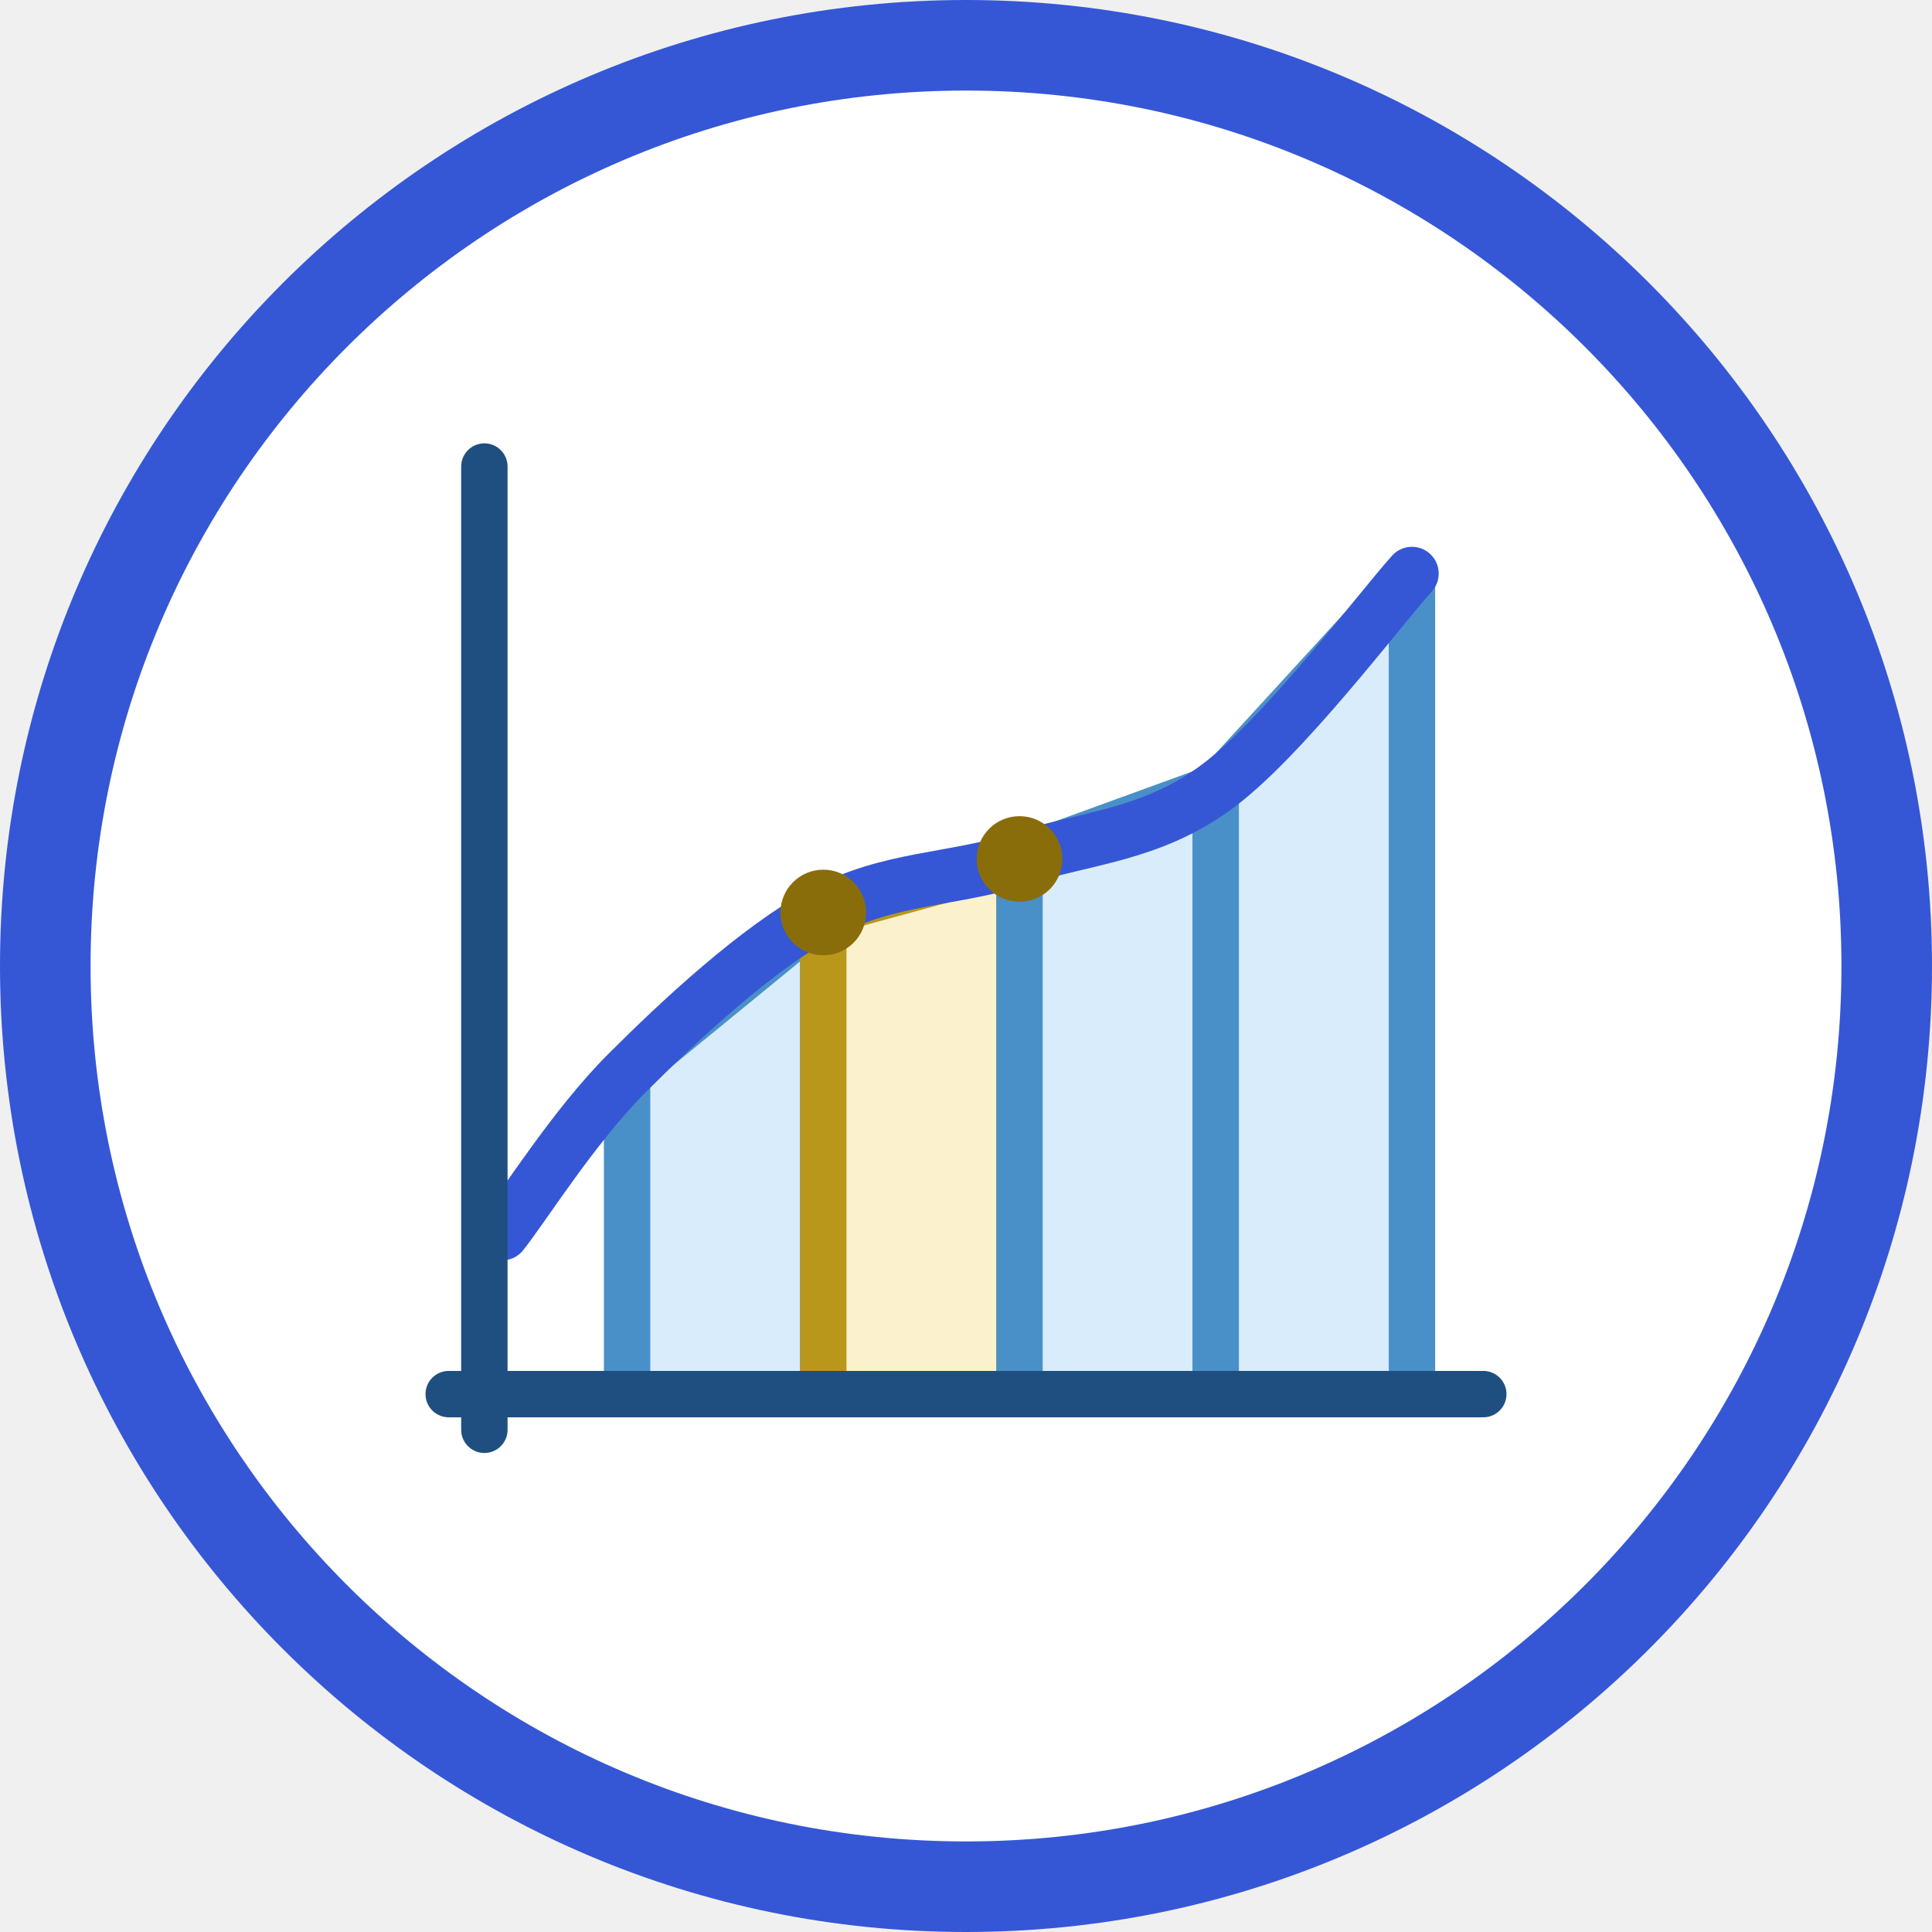
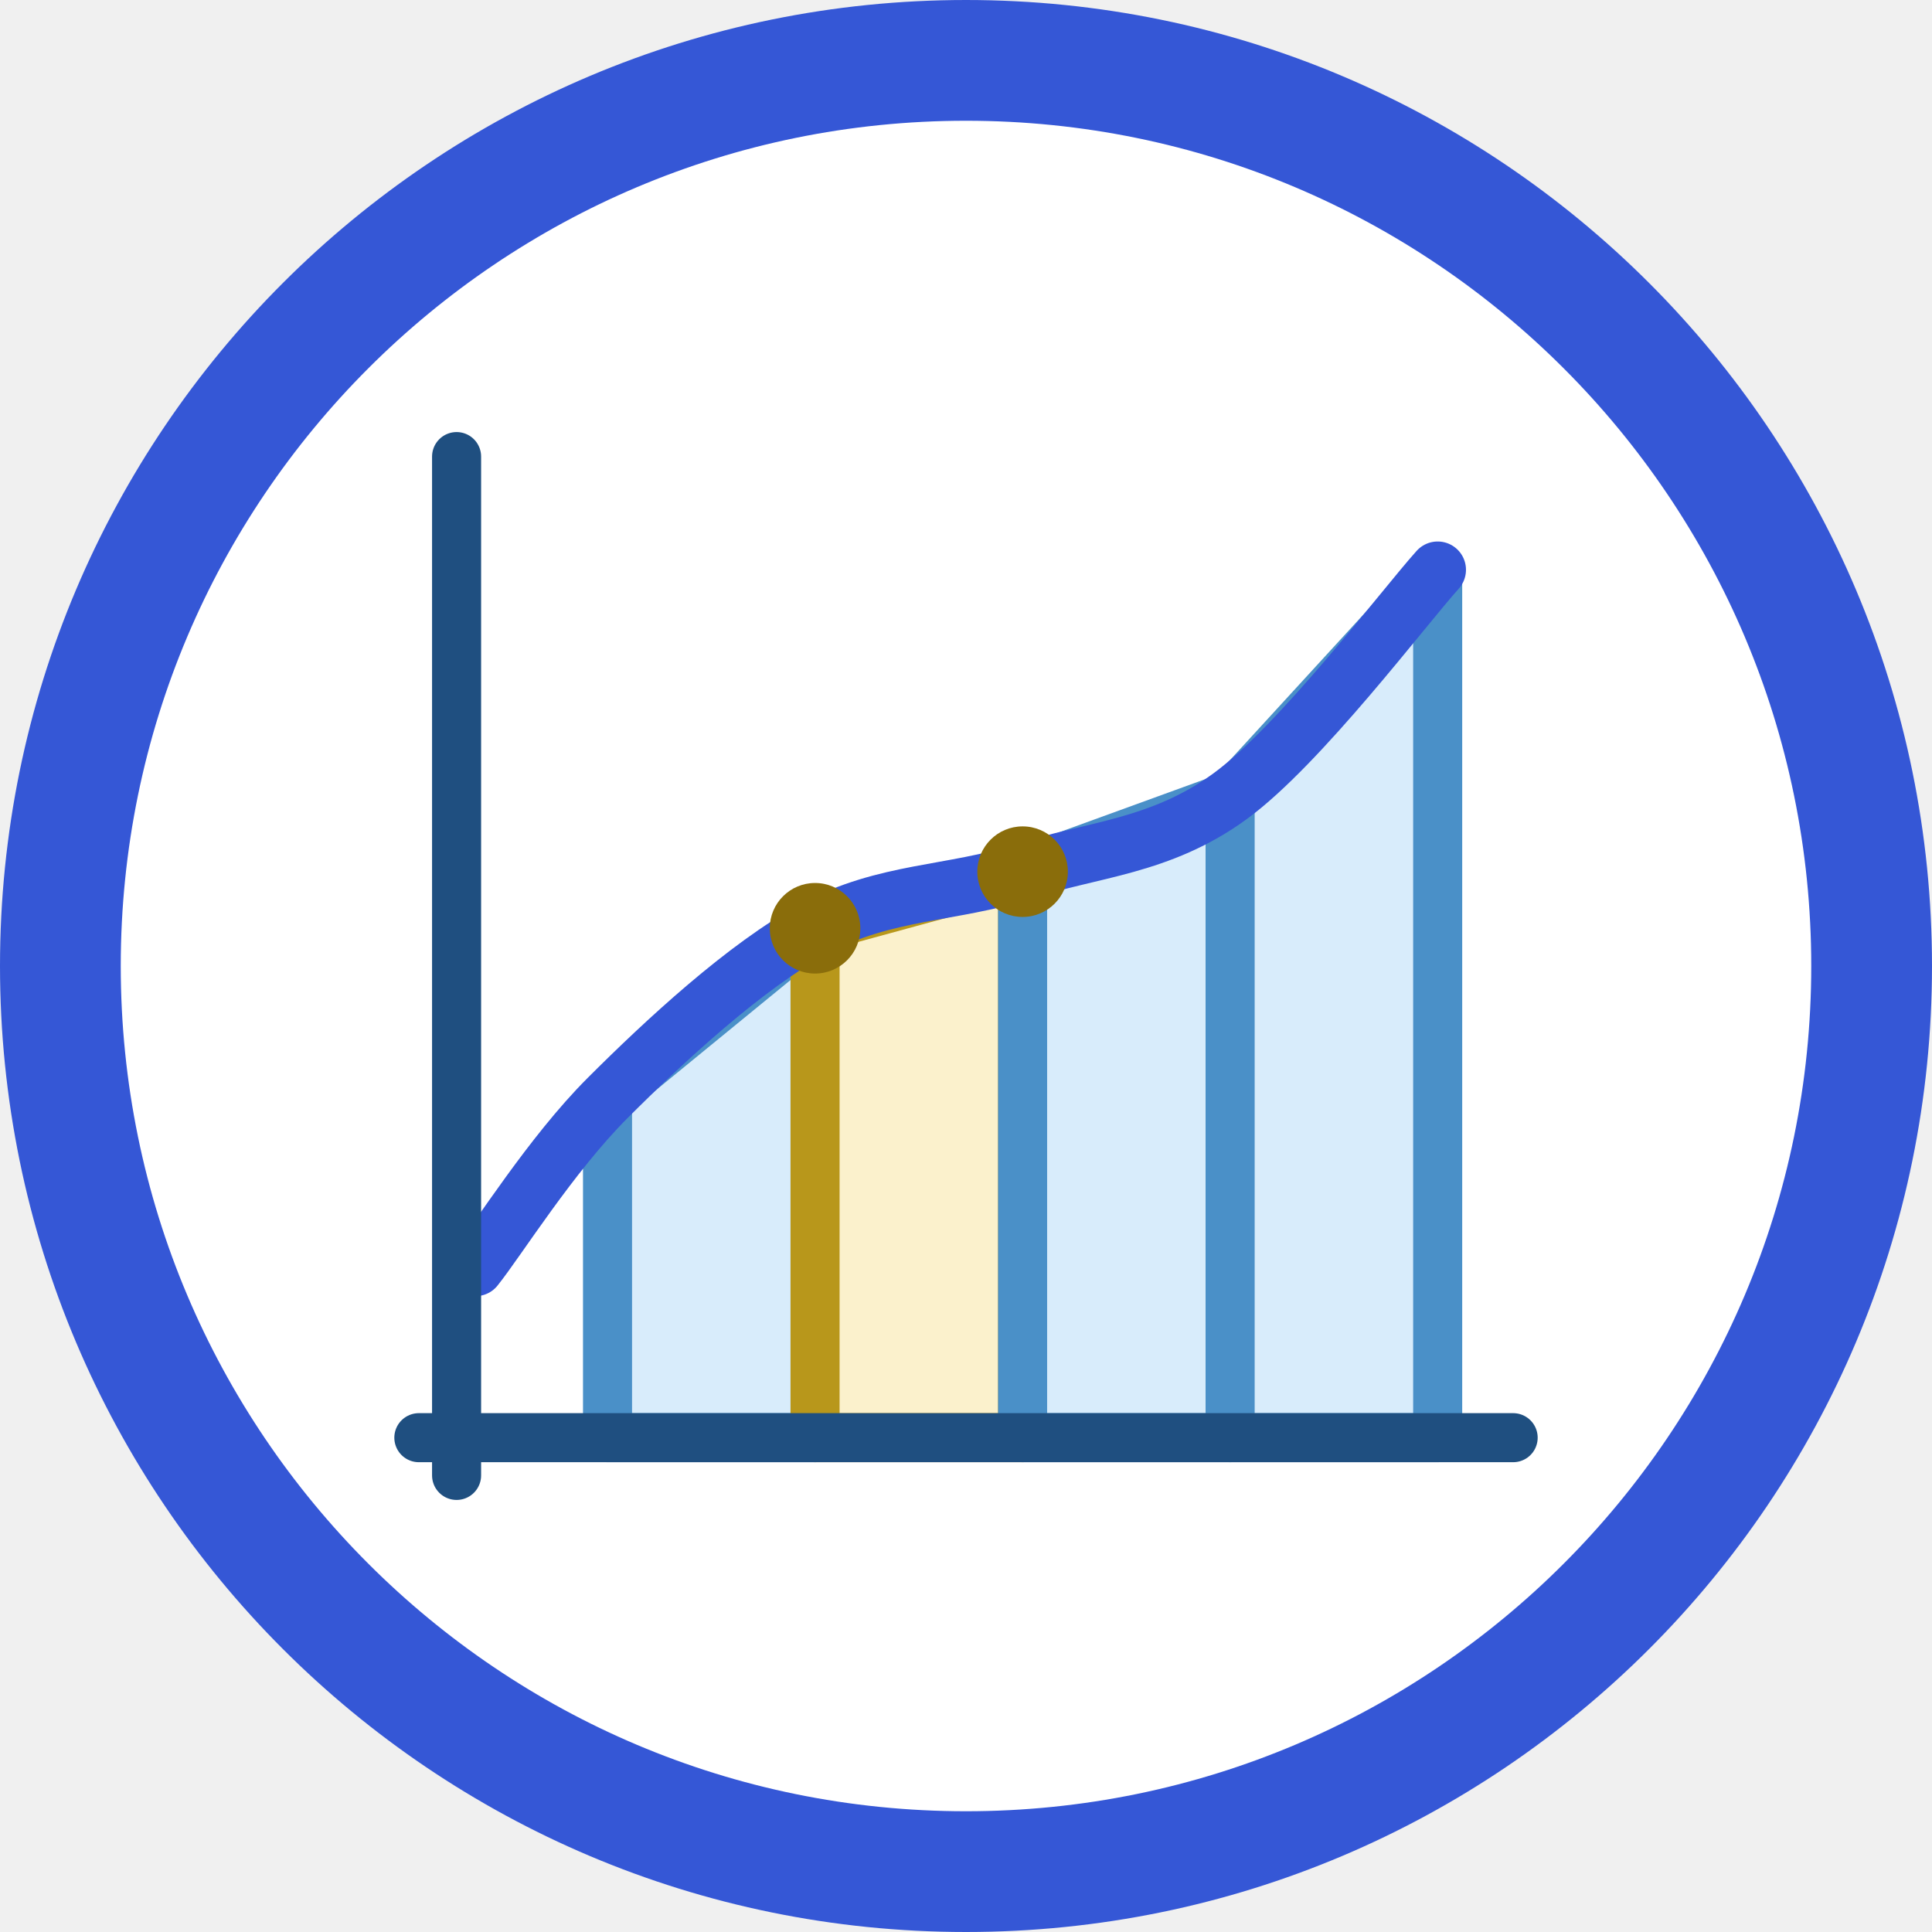
<svg xmlns="http://www.w3.org/2000/svg" viewBox="0 0 64 64" data-badge="1">
-   <circle cx="32" cy="32" r="30.5" fill="#ffffff" stroke="#3557d6" stroke-width="3" />
-   <svg x="12.5" y="12.5" width="39" height="39" viewBox="-1 -1 66 66">
+   <circle cx="32" cy="32" r="30" fill="#ffffff" stroke="#3557d6" stroke-width="4" />
+   <svg x="12.75" y="12.75" width="38.5" height="38.5" viewBox="1.2 0.2 61.6 61.6">
    <g stroke-width="2.6" stroke-linejoin="round">
      <path d="M13 56V38L24 29V56Z" fill="#d8ecfb" stroke="#4a90c8" />
      <path d="M24 56V29L35 26V56Z" fill="#fbf1cc" stroke="#b8971b" />
      <path d="M35 56V26L46 22V56Z" fill="#d8ecfb" stroke="#4a90c8" />
      <path d="M46 56V22L57 10V56Z" fill="#d8ecfb" stroke="#4a90c8" />
    </g>
    <path d="M6 47C7.2 45.5 10 41 13 38C16 35 20.3 31 24 29C27.7 27 31.3 27.2 35 26C38.7 24.8 42.3 24.7 46 22C49.7 19.3 55.2 12 57 10" fill="none" stroke="#3557d6" stroke-width="3" stroke-linecap="round" />
    <path d="M3 56H61M5 4V58" fill="none" stroke="#1f4f80" stroke-width="2.6" stroke-linecap="round" />
    <g fill="#8a6d0b">
      <circle cx="24" cy="29" r="2.4" />
      <circle cx="35" cy="26" r="2.4" />
    </g>
  </svg>
</svg>
